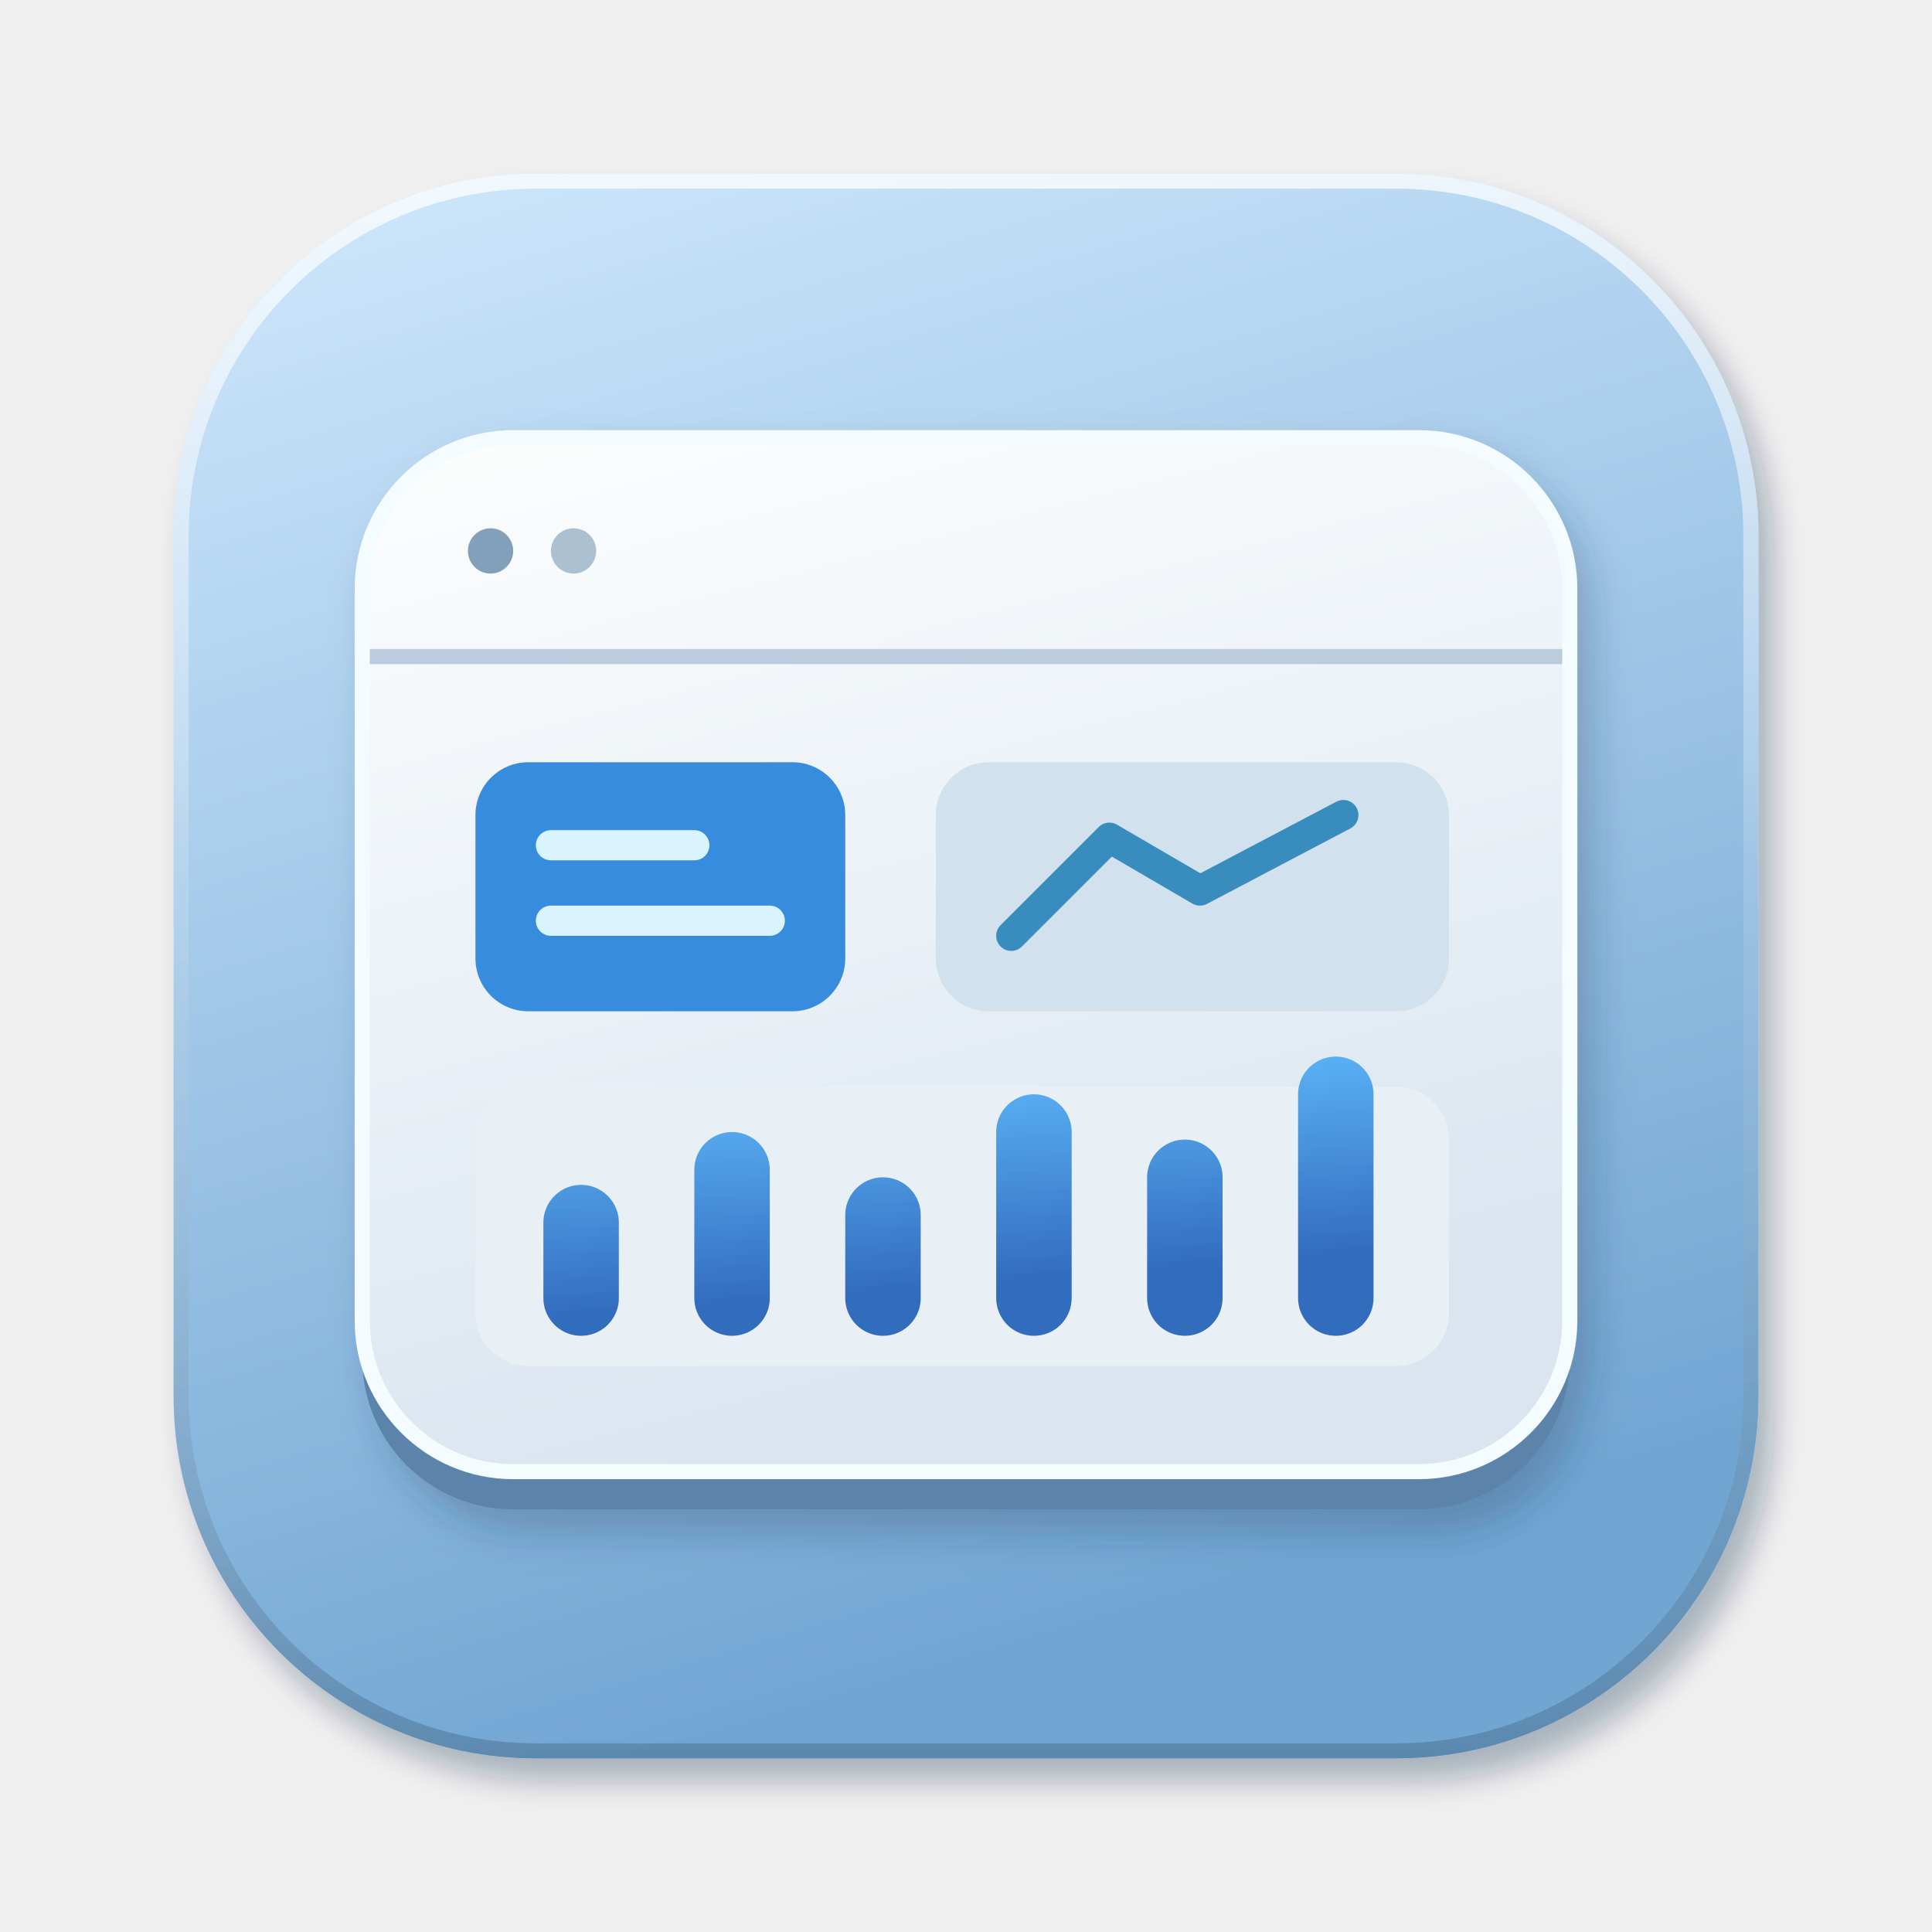
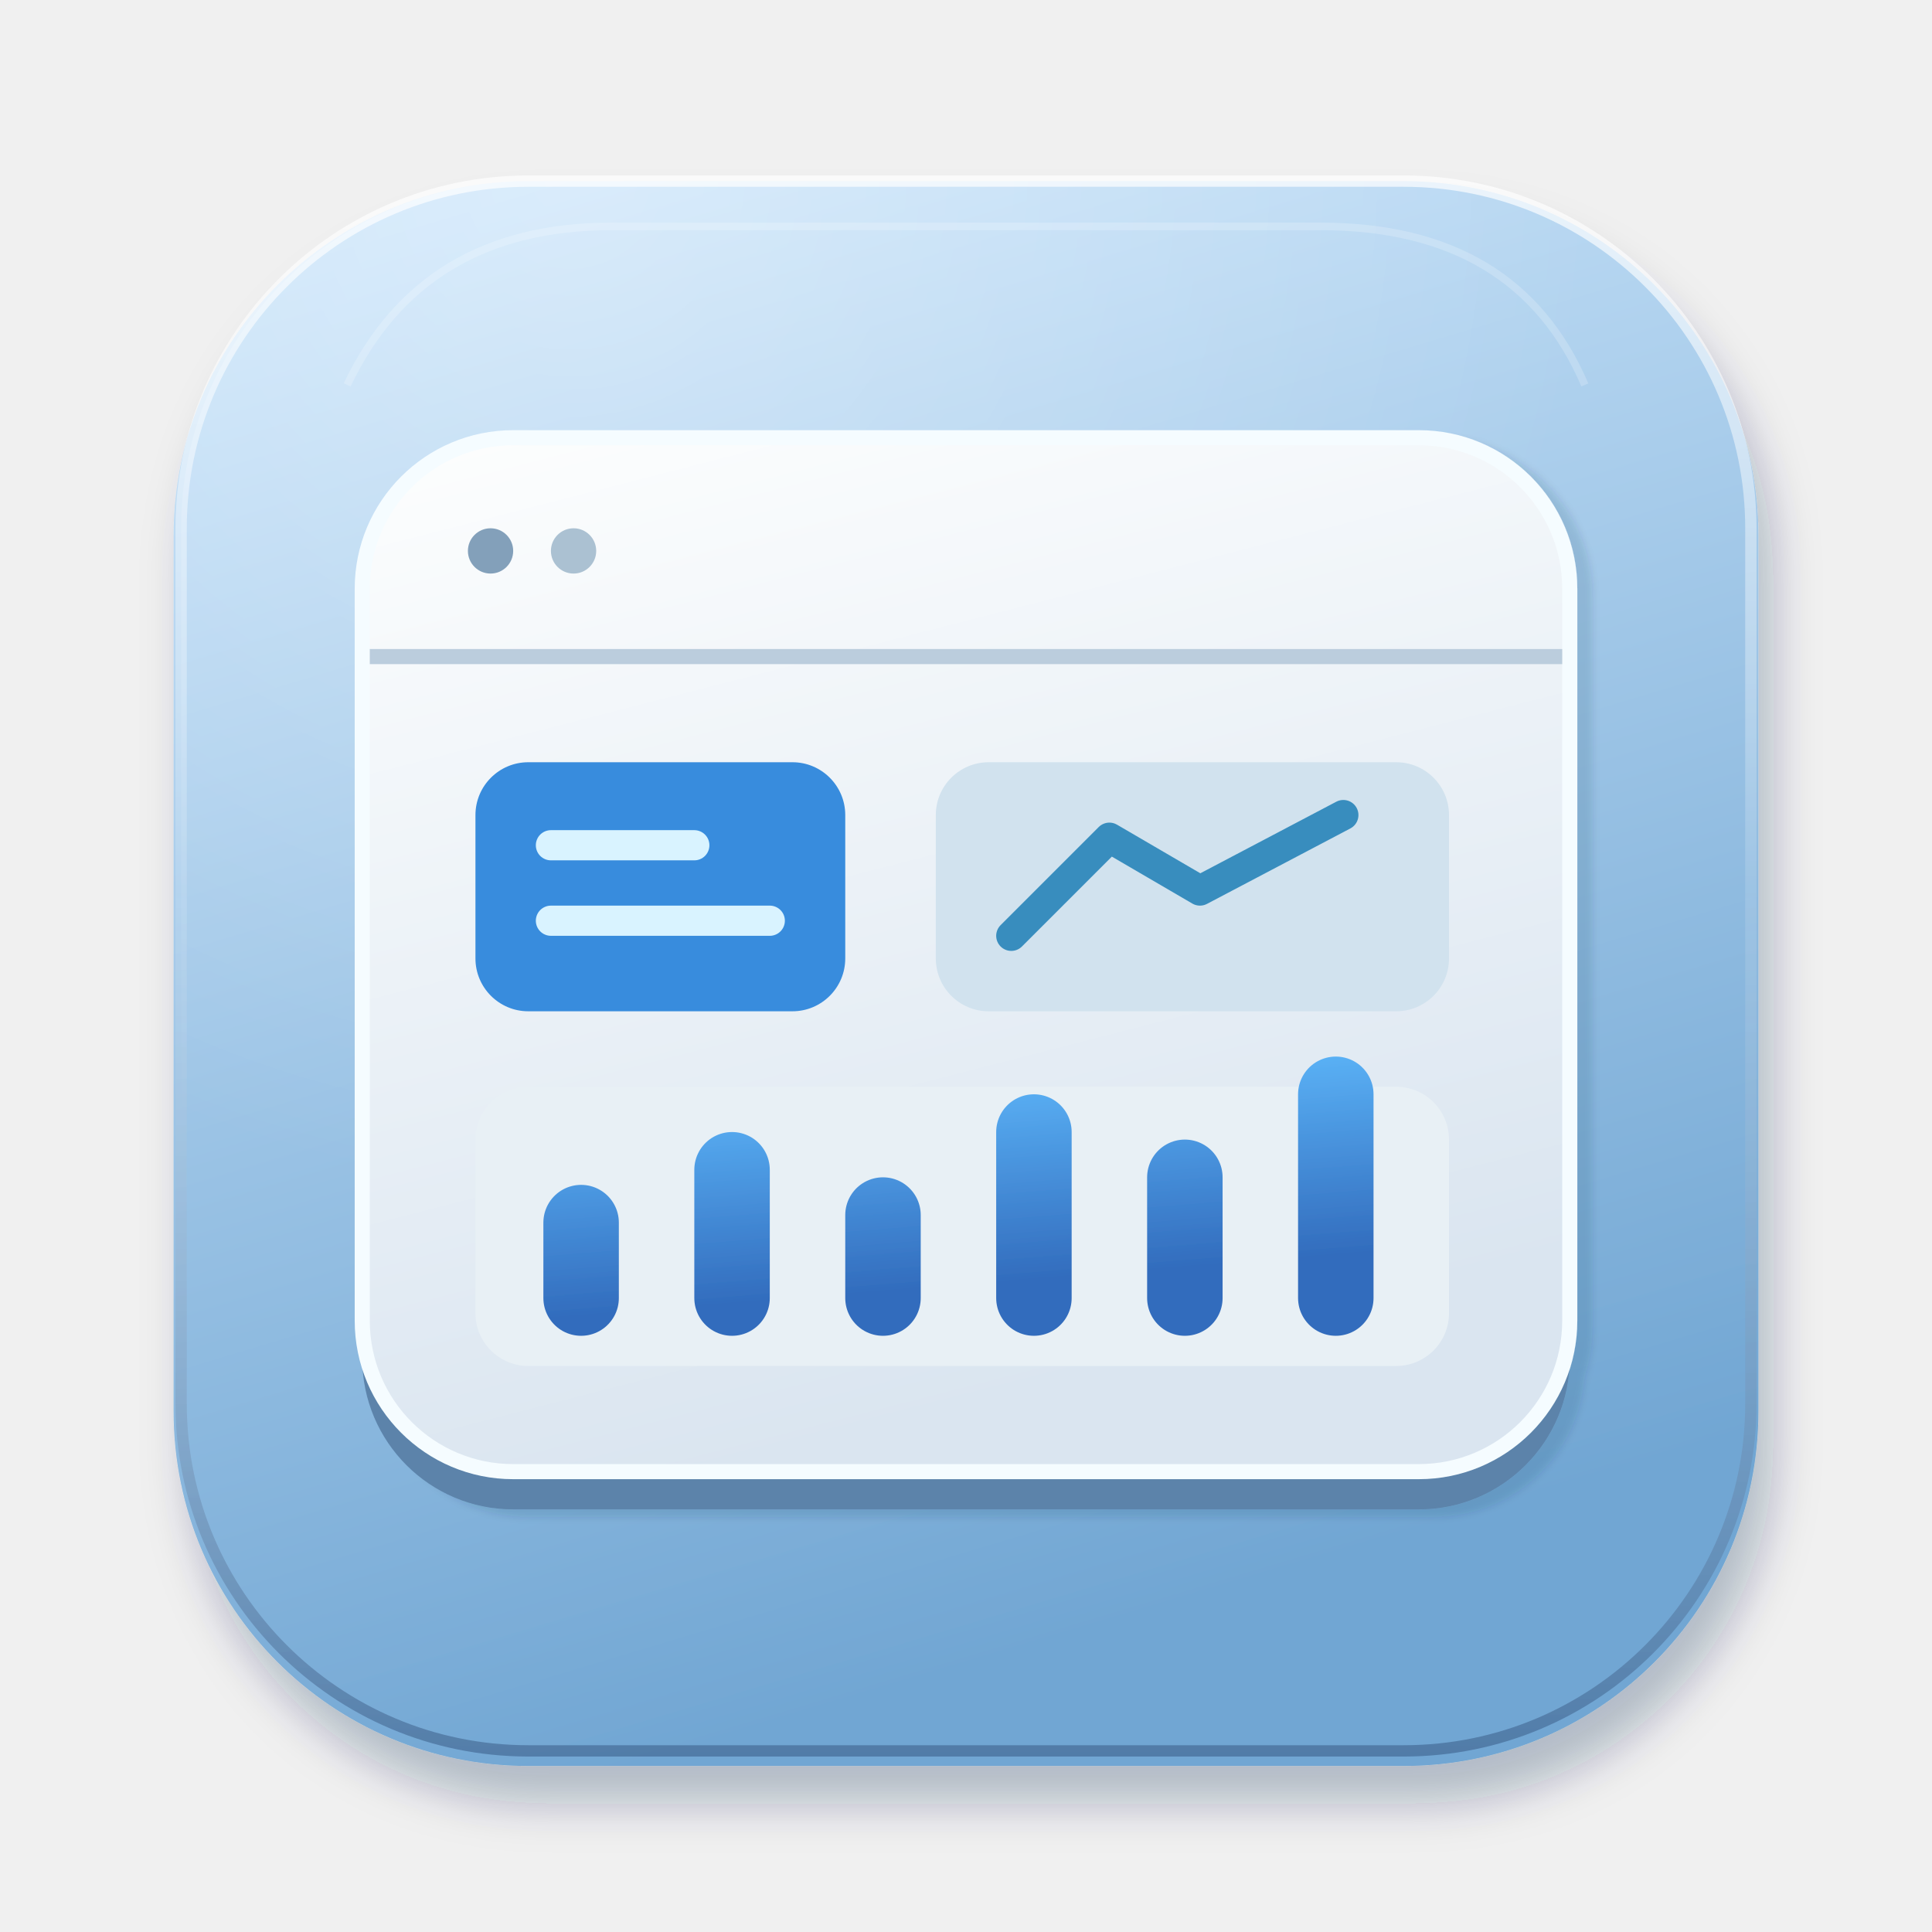
<svg xmlns="http://www.w3.org/2000/svg" width="512" height="512" viewBox="0 0 256 256">
  <defs>
    <linearGradient id="tile" x1="0" y1="0" x2=".3" y2="1">
      <stop stop-color="#d0e8fc" />
      <stop offset="1" stop-color="#71a6d3" />
    </linearGradient>
    <linearGradient id="screen" x1="0" y1="0" x2=".3" y2="1">
      <stop stop-color="#fdfefe" />
      <stop offset="1" stop-color="#dae5f0" />
    </linearGradient>
    <linearGradient id="chart" x1="0" y1="0" x2=".3" y2="1">
      <stop stop-color="#5eb8fb" />
      <stop offset="1" stop-color="#326cbd" />
    </linearGradient>
+     <radialGradient id="light" cx=".25" cy="0" r="1">
+       <stop stop-color="white" stop-opacity=".3" />
+       <stop offset=".65" stop-color="white" stop-opacity="0" />
+     </radialGradient>
    <linearGradient id="rim" x2="0" y2="1">
-       <stop stop-color="white" stop-opacity=".75" />
-       <stop offset=".45" stop-color="white" stop-opacity=".12" />
-       <stop offset="1" stop-color="#183044" stop-opacity=".25" />
+       <stop stop-color="white" stop-opacity=".7" />
+       <stop offset=".45" stop-color="white" stop-opacity=".13" />
+       <stop offset="1" stop-color="#142c57" stop-opacity=".35" />
    </linearGradient>
-     <filter id="drop" x="-.2" y="-.2" width="1.4" height="1.5">
-       <feDropShadow dy="3" stdDeviation="2" flood-color="#12273e" flood-opacity=".3" />
+     <filter id="drop" x="-.3" y="-.2" width="1.6" height="1.6">
+       <feDropShadow dy="5" stdDeviation="3" flood-color="#102a4e" flood-opacity=".26" />
    </filter>
    <filter id="object" x="-.3" y="-.3" width="1.6" height="1.7">
-       <feDropShadow dy="3" stdDeviation="2.5" flood-color="#19324e" flood-opacity=".25" />
+       <feDropShadow dy="5" stdDeviation="3" flood-color="#123660" flood-opacity=".26" />
+       <feDropShadow dy="1" stdDeviation=".5" flood-color="#172e4a" flood-opacity=".12" />
    </filter>
  </defs>
-   <rect x="23" y="23" width="210" height="210" rx="48" fill="url(#tile)" filter="url(#drop)" />
-   <rect x="24" y="24" width="208" height="208" rx="47" fill="none" stroke="url(#rim)" stroke-width="2" />
+   <rect x="23" y="24" width="210" height="210" rx="47" fill="url(#tile)" filter="url(#drop)" />
+   <rect x="24" y="24" width="208" height="208" rx="46" fill="url(#light)" stroke="url(#rim)" stroke-width="1.5" />
+   <path d="M46 51Q56 30 81 30h94q26 0 35 21" fill="none" stroke="white" stroke-width="1" stroke-opacity=".2" />
  <g filter="url(#object)">
    <rect x="48" y="63" width="160" height="137" rx="20" fill="#5b83aa" />
    <rect x="48" y="58" width="160" height="137" rx="20" fill="url(#screen)" stroke="#f5fcff" stroke-width="2" />
    <path d="M49 87h158" stroke="#bbcddd" stroke-width="2" />
    <circle cx="65" cy="73" r="3" fill="#83a0ba" />
    <circle cx="76" cy="73" r="3" fill="#abc1d2" />
    <rect x="63" y="101" width="49" height="33" rx="7" fill="#378cdd" />
    <path d="M73 112h19M73 122h29" stroke="#d9f3ff" stroke-width="4" stroke-linecap="round" />
    <rect x="124" y="101" width="68" height="33" rx="7" fill="#d1e2ee" />
    <path d="m134 124 13-13 12 7 19-10" stroke="#378dbe" stroke-width="4" fill="none" stroke-linecap="round" stroke-linejoin="round" />
    <rect x="63" y="144" width="129" height="37" rx="7" fill="#e8f0f5" />
    <path d="M77 172v-10M97 172v-17M117 172v-11M137 172v-22M157 172v-16M177 172v-27" stroke="url(#chart)" stroke-width="10" stroke-linecap="round" />
  </g>
</svg>
